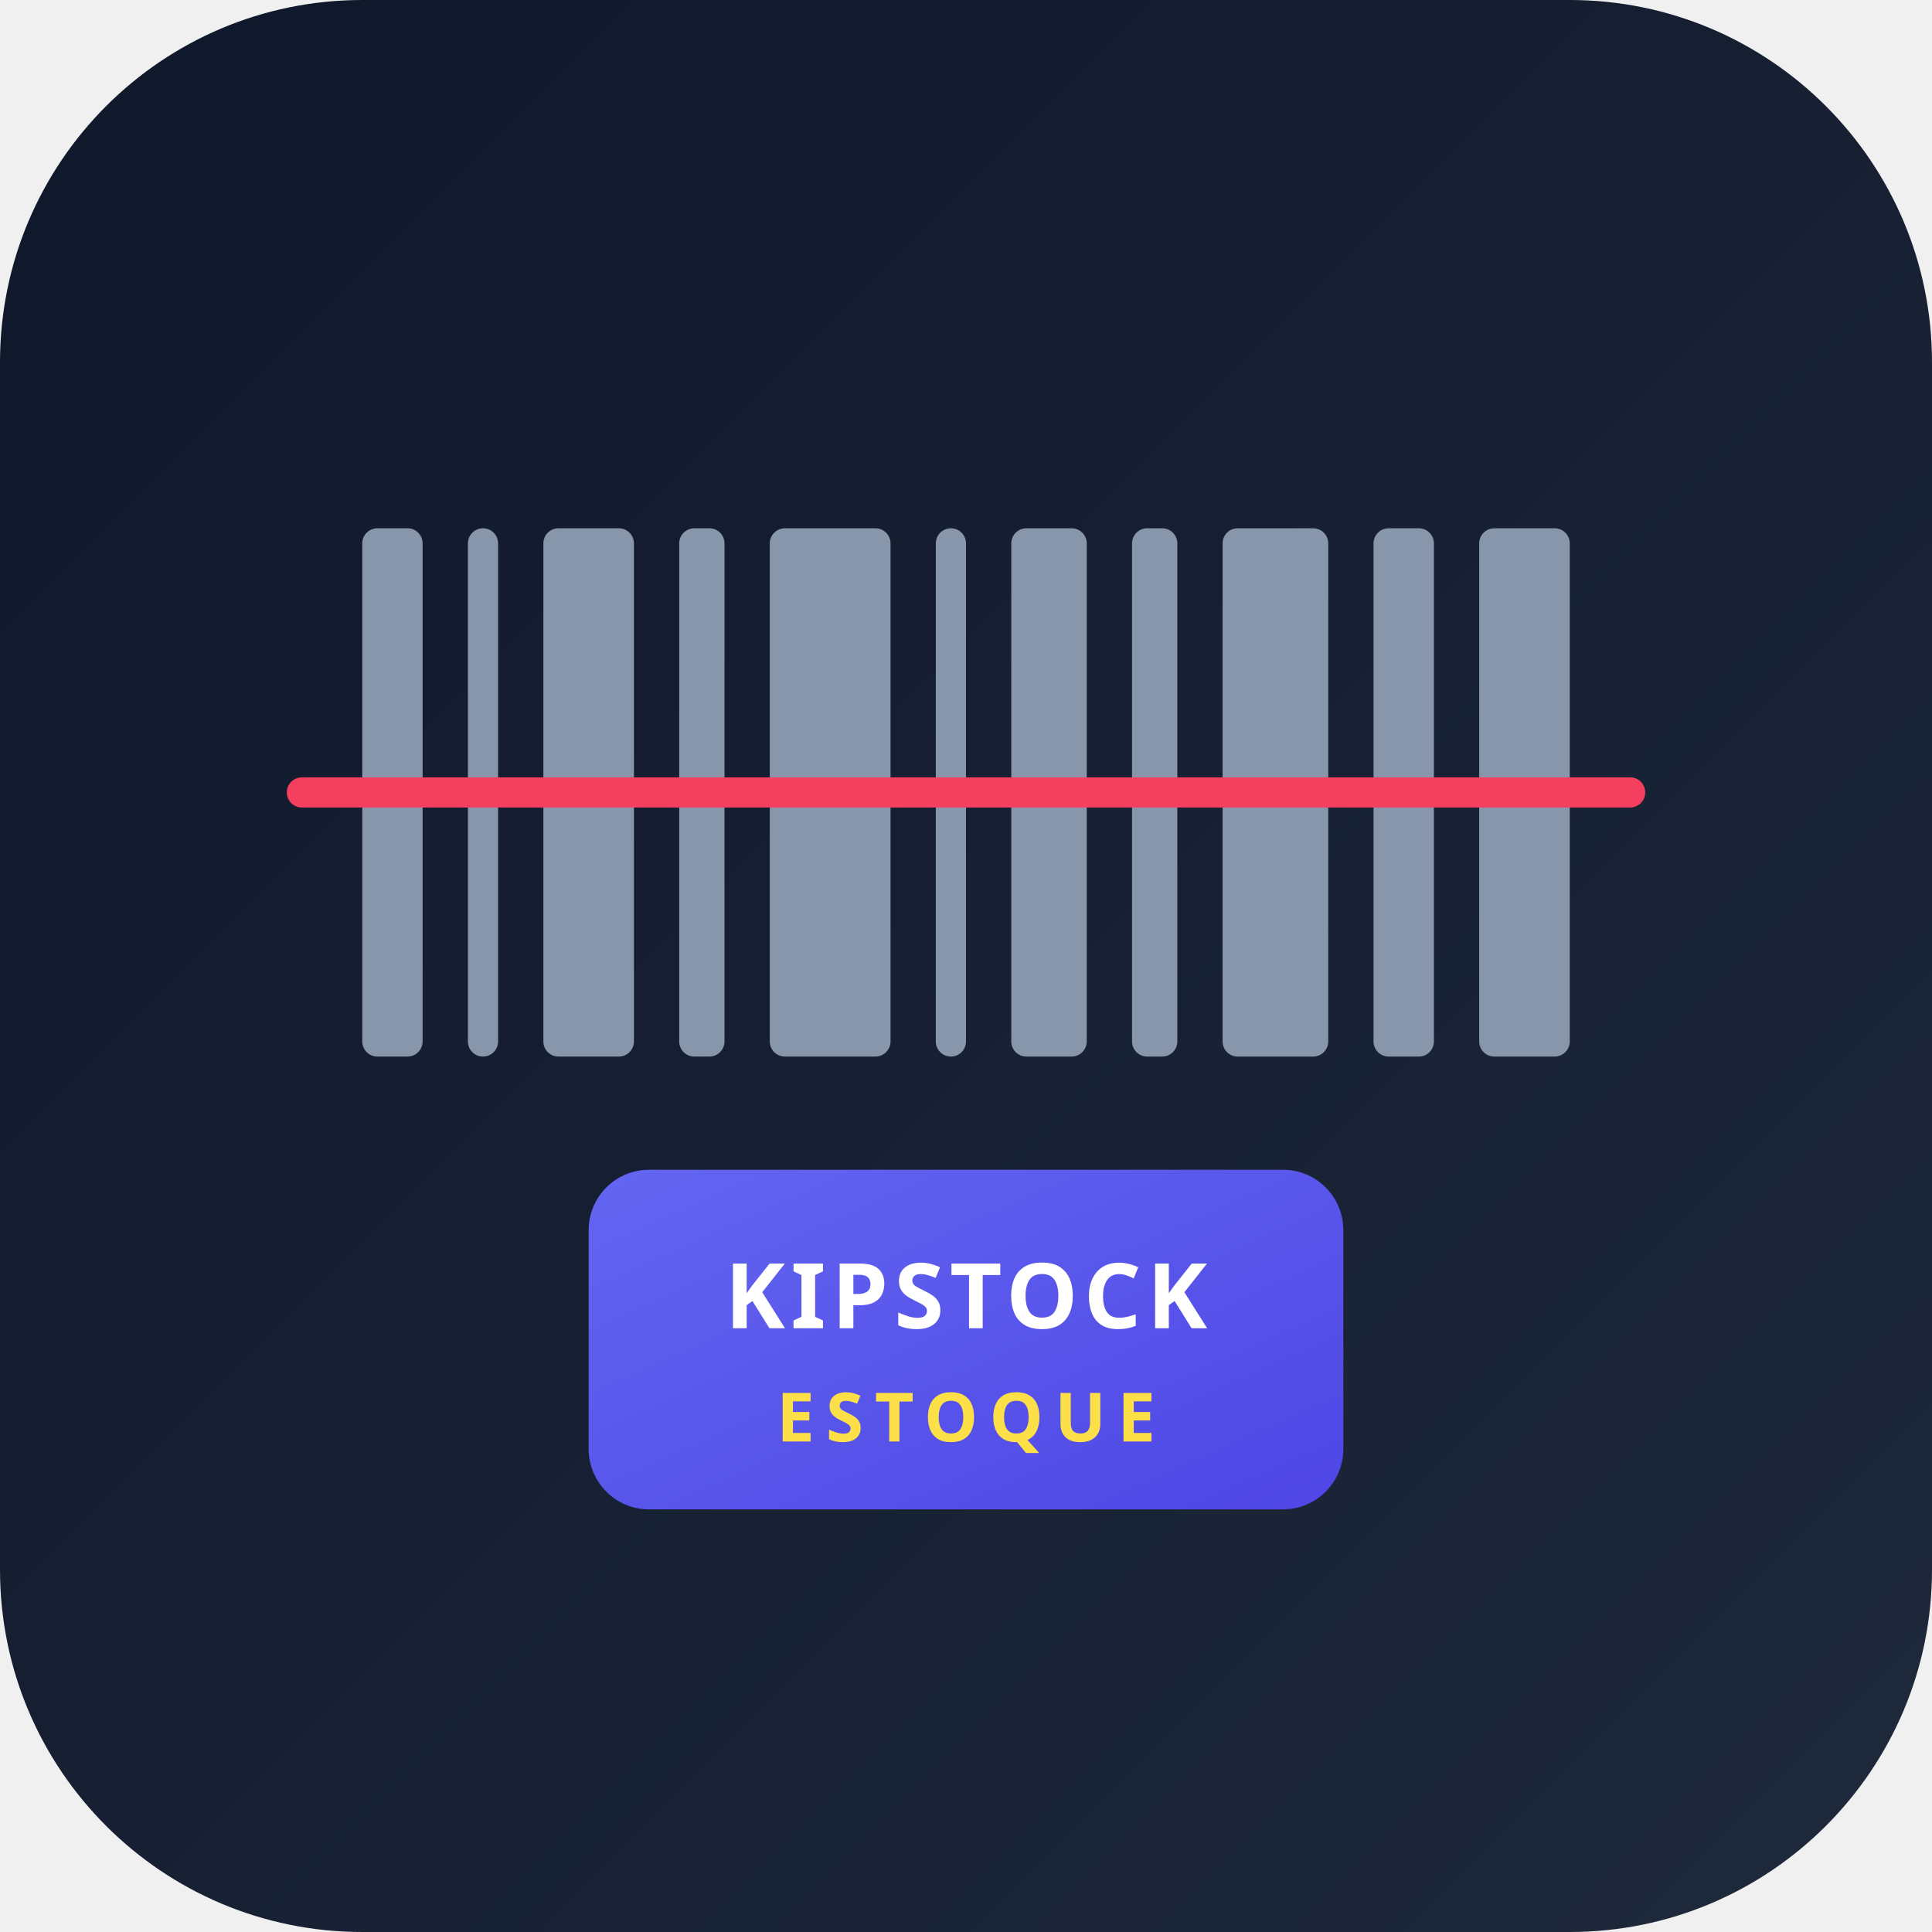
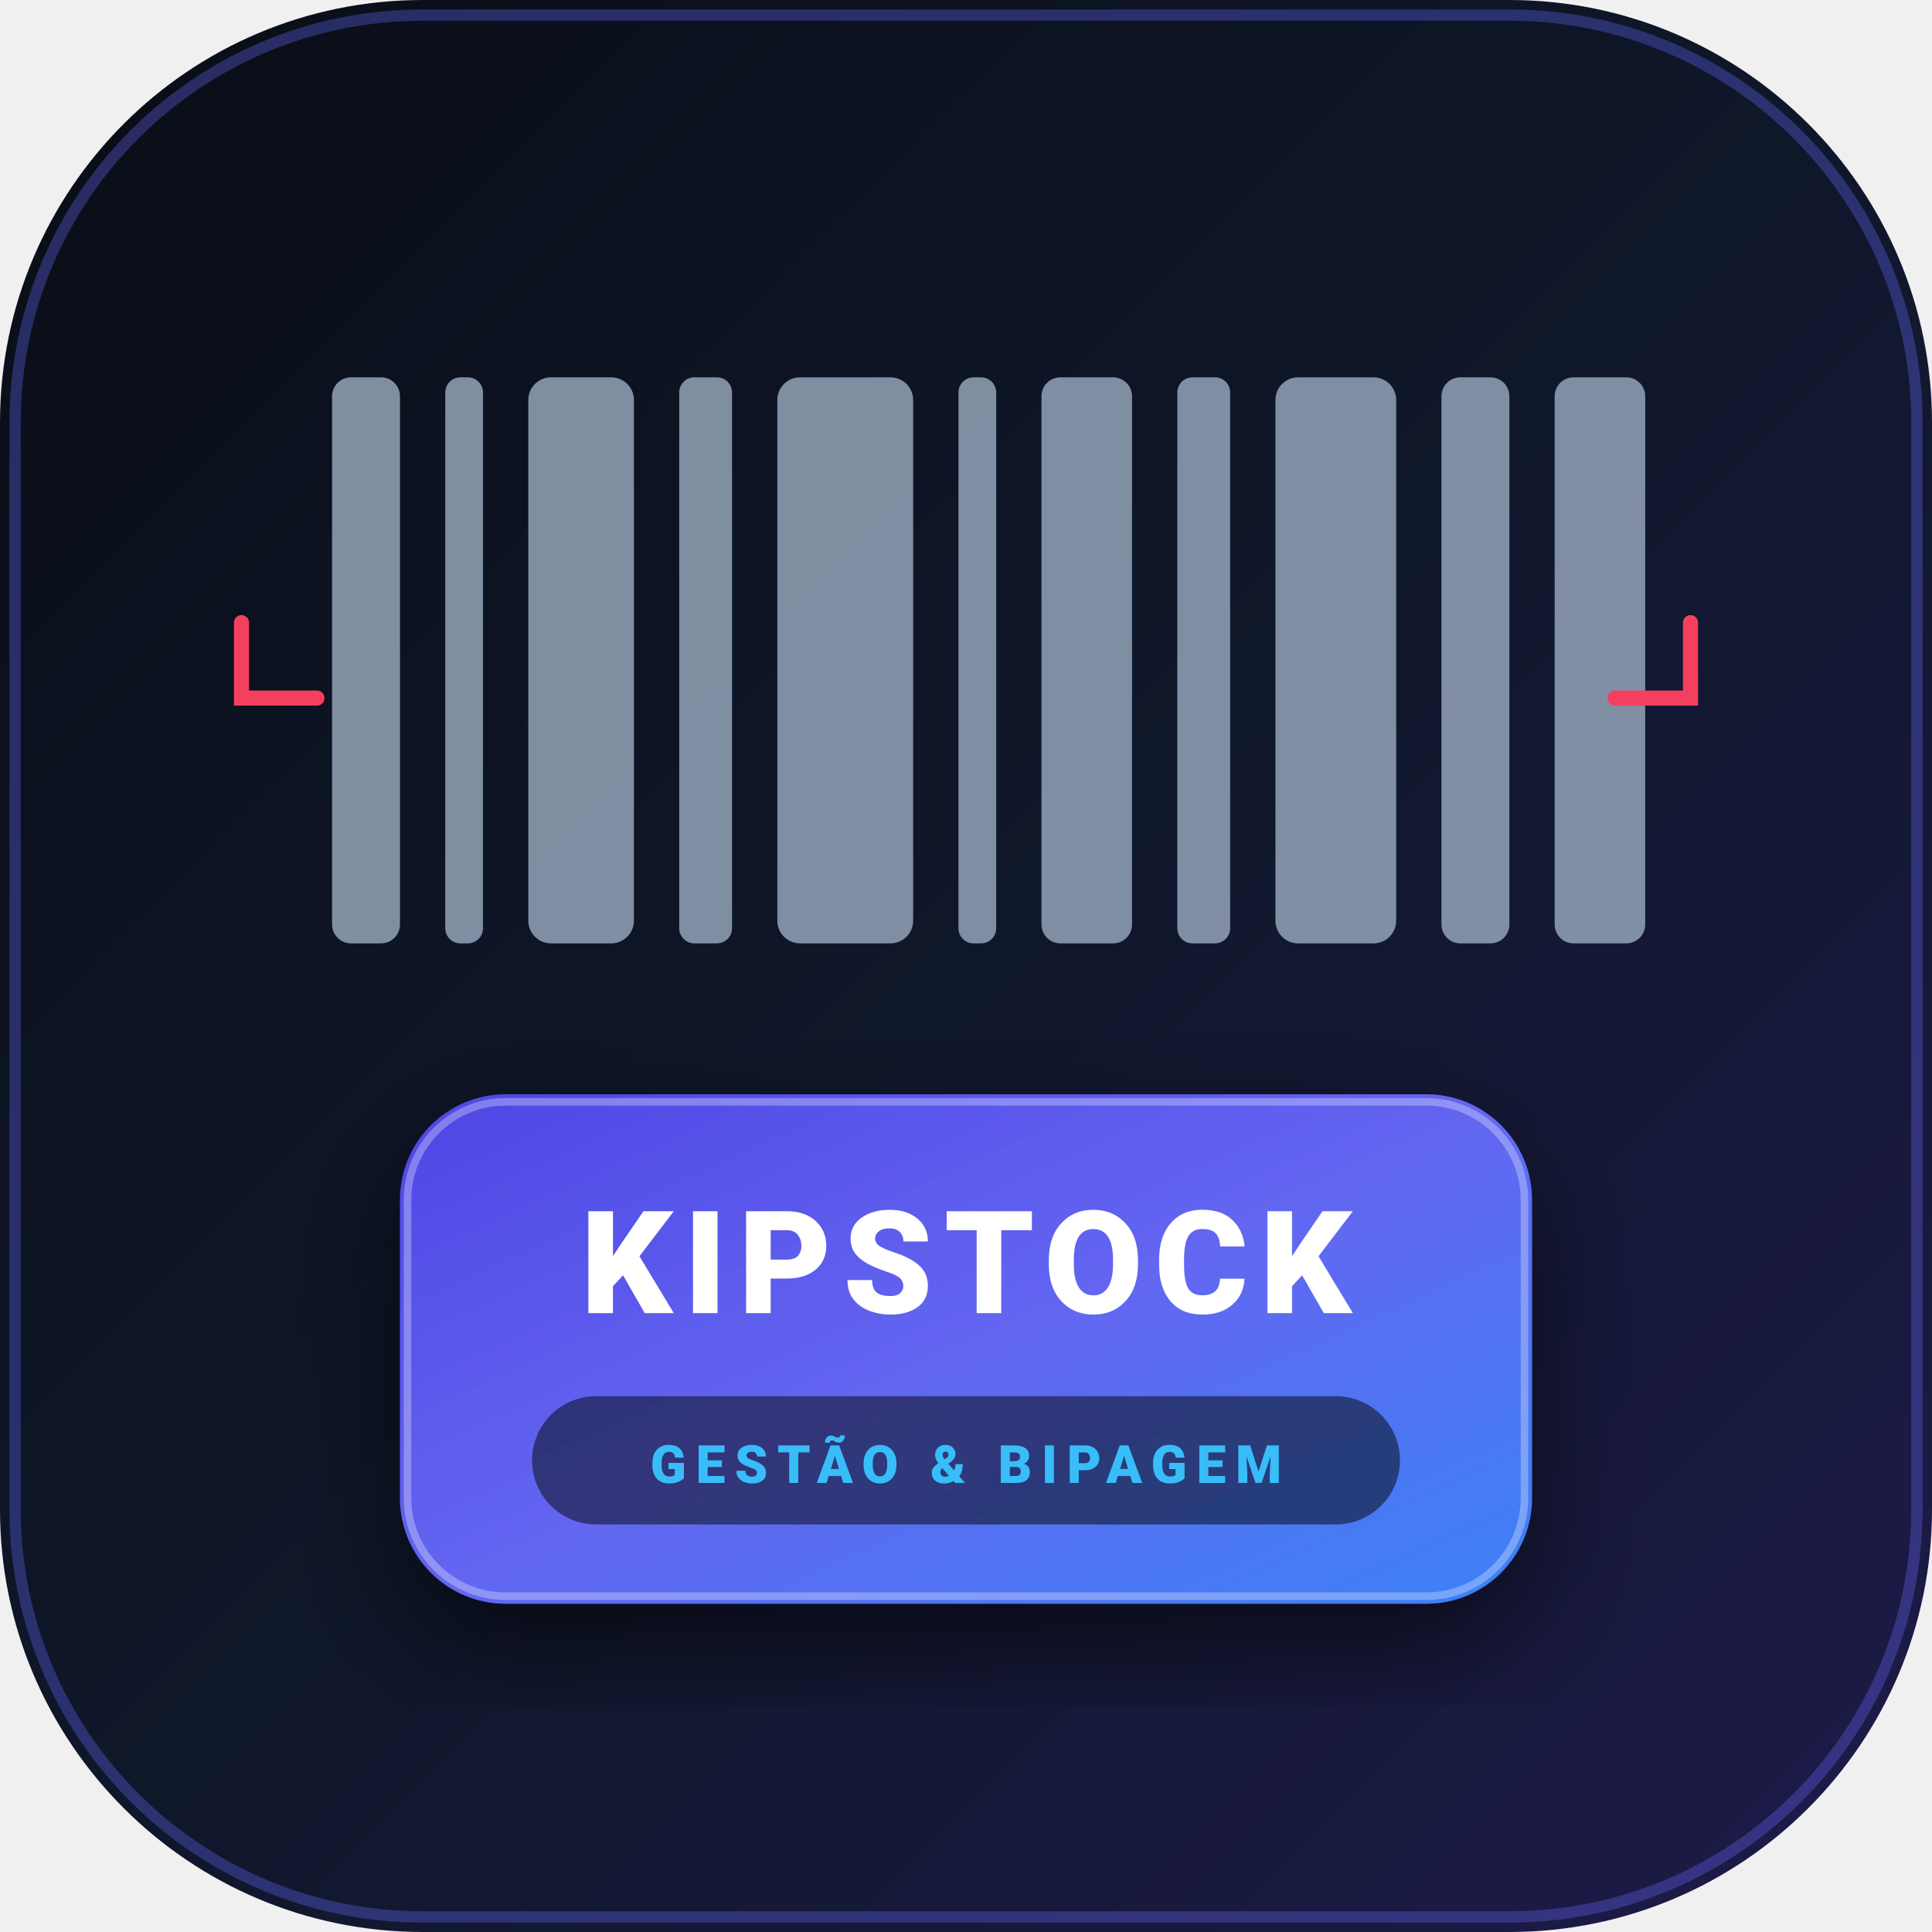
<svg xmlns="http://www.w3.org/2000/svg" viewBox="0 0 512 512" width="512" height="512">
  <defs>
    <linearGradient id="bgGrad" x1="0%" y1="0%" x2="100%" y2="100%">
-       <stop offset="0%" stop-color="#0f172a" />
-       <stop offset="100%" stop-color="#1e293b" />
+       <stop offset="0%" stop-color="#090d16" />
+       <stop offset="50%" stop-color="#0f172a" />
+       <stop offset="100%" stop-color="#1e1b4b" />
    </linearGradient>
-     <linearGradient id="accentGrad" x1="0%" y1="0%" x2="100%" y2="100%">
-       <stop offset="0%" stop-color="#6366f1" />
-       <stop offset="100%" stop-color="#4f46e5" />
+     <linearGradient id="brandGrad" x1="0%" y1="0%" x2="100%" y2="100%">
+       <stop offset="0%" stop-color="#4f46e5" />
+       <stop offset="50%" stop-color="#6366f1" />
+       <stop offset="100%" stop-color="#3b82f6" />
    </linearGradient>
+     <filter id="laserGlow" x="-30%" y="-30%" width="160%" height="160%">
+       <feGaussianBlur stdDeviation="6" result="blur" />
+       <feMerge>
+         <feMergeNode in="blur" />
+         <feMergeNode in="SourceGraphic" />
+       </feMerge>
+     </filter>
+     <filter id="boxShadow" x="-20%" y="-20%" width="140%" height="140%">
+       <feDropShadow dx="0" dy="12" stdDeviation="16" flood-color="#000000" flood-opacity="0.6" />
+     </filter>
  </defs>
-   <rect width="512" height="512" rx="96" fill="url(#bgGrad)" />
-   <g fill="#94a3b8" opacity="0.9">
-     <rect x="96" y="140" width="16" height="140" rx="4" />
-     <rect x="124" y="140" width="8" height="140" rx="4" />
-     <rect x="144" y="140" width="24" height="140" rx="4" />
-     <rect x="180" y="140" width="12" height="140" rx="4" />
-     <rect x="204" y="140" width="32" height="140" rx="4" />
-     <rect x="248" y="140" width="8" height="140" rx="4" />
-     <rect x="268" y="140" width="20" height="140" rx="4" />
-     <rect x="300" y="140" width="12" height="140" rx="4" />
-     <rect x="324" y="140" width="28" height="140" rx="4" />
-     <rect x="364" y="140" width="16" height="140" rx="4" />
-     <rect x="392" y="140" width="24" height="140" rx="4" />
+   <rect width="512" height="512" rx="112" fill="url(#bgGrad)" />
+   <rect x="4" y="4" width="504" height="504" rx="108" fill="none" stroke="#6366f1" stroke-width="3" stroke-opacity="0.35" />
+   <g fill="#94a3b8" opacity="0.85" transform="translate(0, -10)">
+     <rect x="88" y="110" width="18" height="150" rx="5" />
+     <rect x="118" y="110" width="10" height="150" rx="4" />
+     <rect x="140" y="110" width="28" height="150" rx="6" />
+     <rect x="180" y="110" width="14" height="150" rx="4" />
+     <rect x="206" y="110" width="36" height="150" rx="6" />
+     <rect x="254" y="110" width="10" height="150" rx="4" />
+     <rect x="276" y="110" width="24" height="150" rx="5" />
+     <rect x="312" y="110" width="14" height="150" rx="4" />
+     <rect x="338" y="110" width="32" height="150" rx="6" />
+     <rect x="382" y="110" width="18" height="150" rx="5" />
+     <rect x="412" y="110" width="24" height="150" rx="5" />
  </g>
-   <line x1="80" y1="210" x2="432" y2="210" stroke="#f43f5e" stroke-width="8" stroke-linecap="round" />
-   <g transform="translate(156, 310)">
-     <rect x="0" y="0" width="200" height="90" rx="16" fill="url(#accentGrad)" />
-     <text x="100" y="42" fill="#ffffff" font-family="system-ui, sans-serif" font-weight="900" font-size="24" text-anchor="middle" letter-spacing="1.5">KIPSTOCK</text>
-     <text x="100" y="72" fill="#fde047" font-family="system-ui, sans-serif" font-weight="700" font-size="18" text-anchor="middle" letter-spacing="3">ESTOQUE</text>
+   <g filter="url(#laserGlow)">
+     <line x1="64" y1="185" x2="448" y2="185" stroke="#ef4444" stroke-width="7" stroke-linecap="round" />
+     <line x1="72" y1="185" x2="440" y2="185" stroke="#f43f5e" stroke-width="4" stroke-linecap="round" />
+     <line x1="80" y1="185" x2="432" y2="185" stroke="#ffffff" stroke-width="2" stroke-linecap="round" />
+   </g>
+   <path d="M 64 165 L 64 185 L 84 185" fill="none" stroke="#f43f5e" stroke-width="4" stroke-linecap="round" />
+   <path d="M 448 165 L 448 185 L 428 185" fill="none" stroke="#f43f5e" stroke-width="4" stroke-linecap="round" />
+   <g transform="translate(106, 290)" filter="url(#boxShadow)">
+     <rect x="0" y="0" width="300" height="135" rx="28" fill="url(#brandGrad)" />
+     <rect x="2" y="2" width="296" height="131" rx="26" fill="none" stroke="#ffffff" stroke-width="2" stroke-opacity="0.3" />
+     <text x="150" y="58" fill="#ffffff" font-family="-apple-system, BlinkMacSystemFont, 'Segoe UI', Roboto, Helvetica, Arial, sans-serif" font-weight="900" font-size="38" text-anchor="middle" letter-spacing="3">KIPSTOCK</text>
+     <rect x="35" y="80" width="230" height="34" rx="17" fill="#0f172a" fill-opacity="0.6" />
+     <text x="150" y="103" fill="#38bdf8" font-family="-apple-system, BlinkMacSystemFont, 'Segoe UI', Roboto, Helvetica, Arial, sans-serif" font-weight="800" font-size="14" text-anchor="middle" letter-spacing="2.5">GESTÃO &amp; BIPAGEM</text>
  </g>
</svg>
